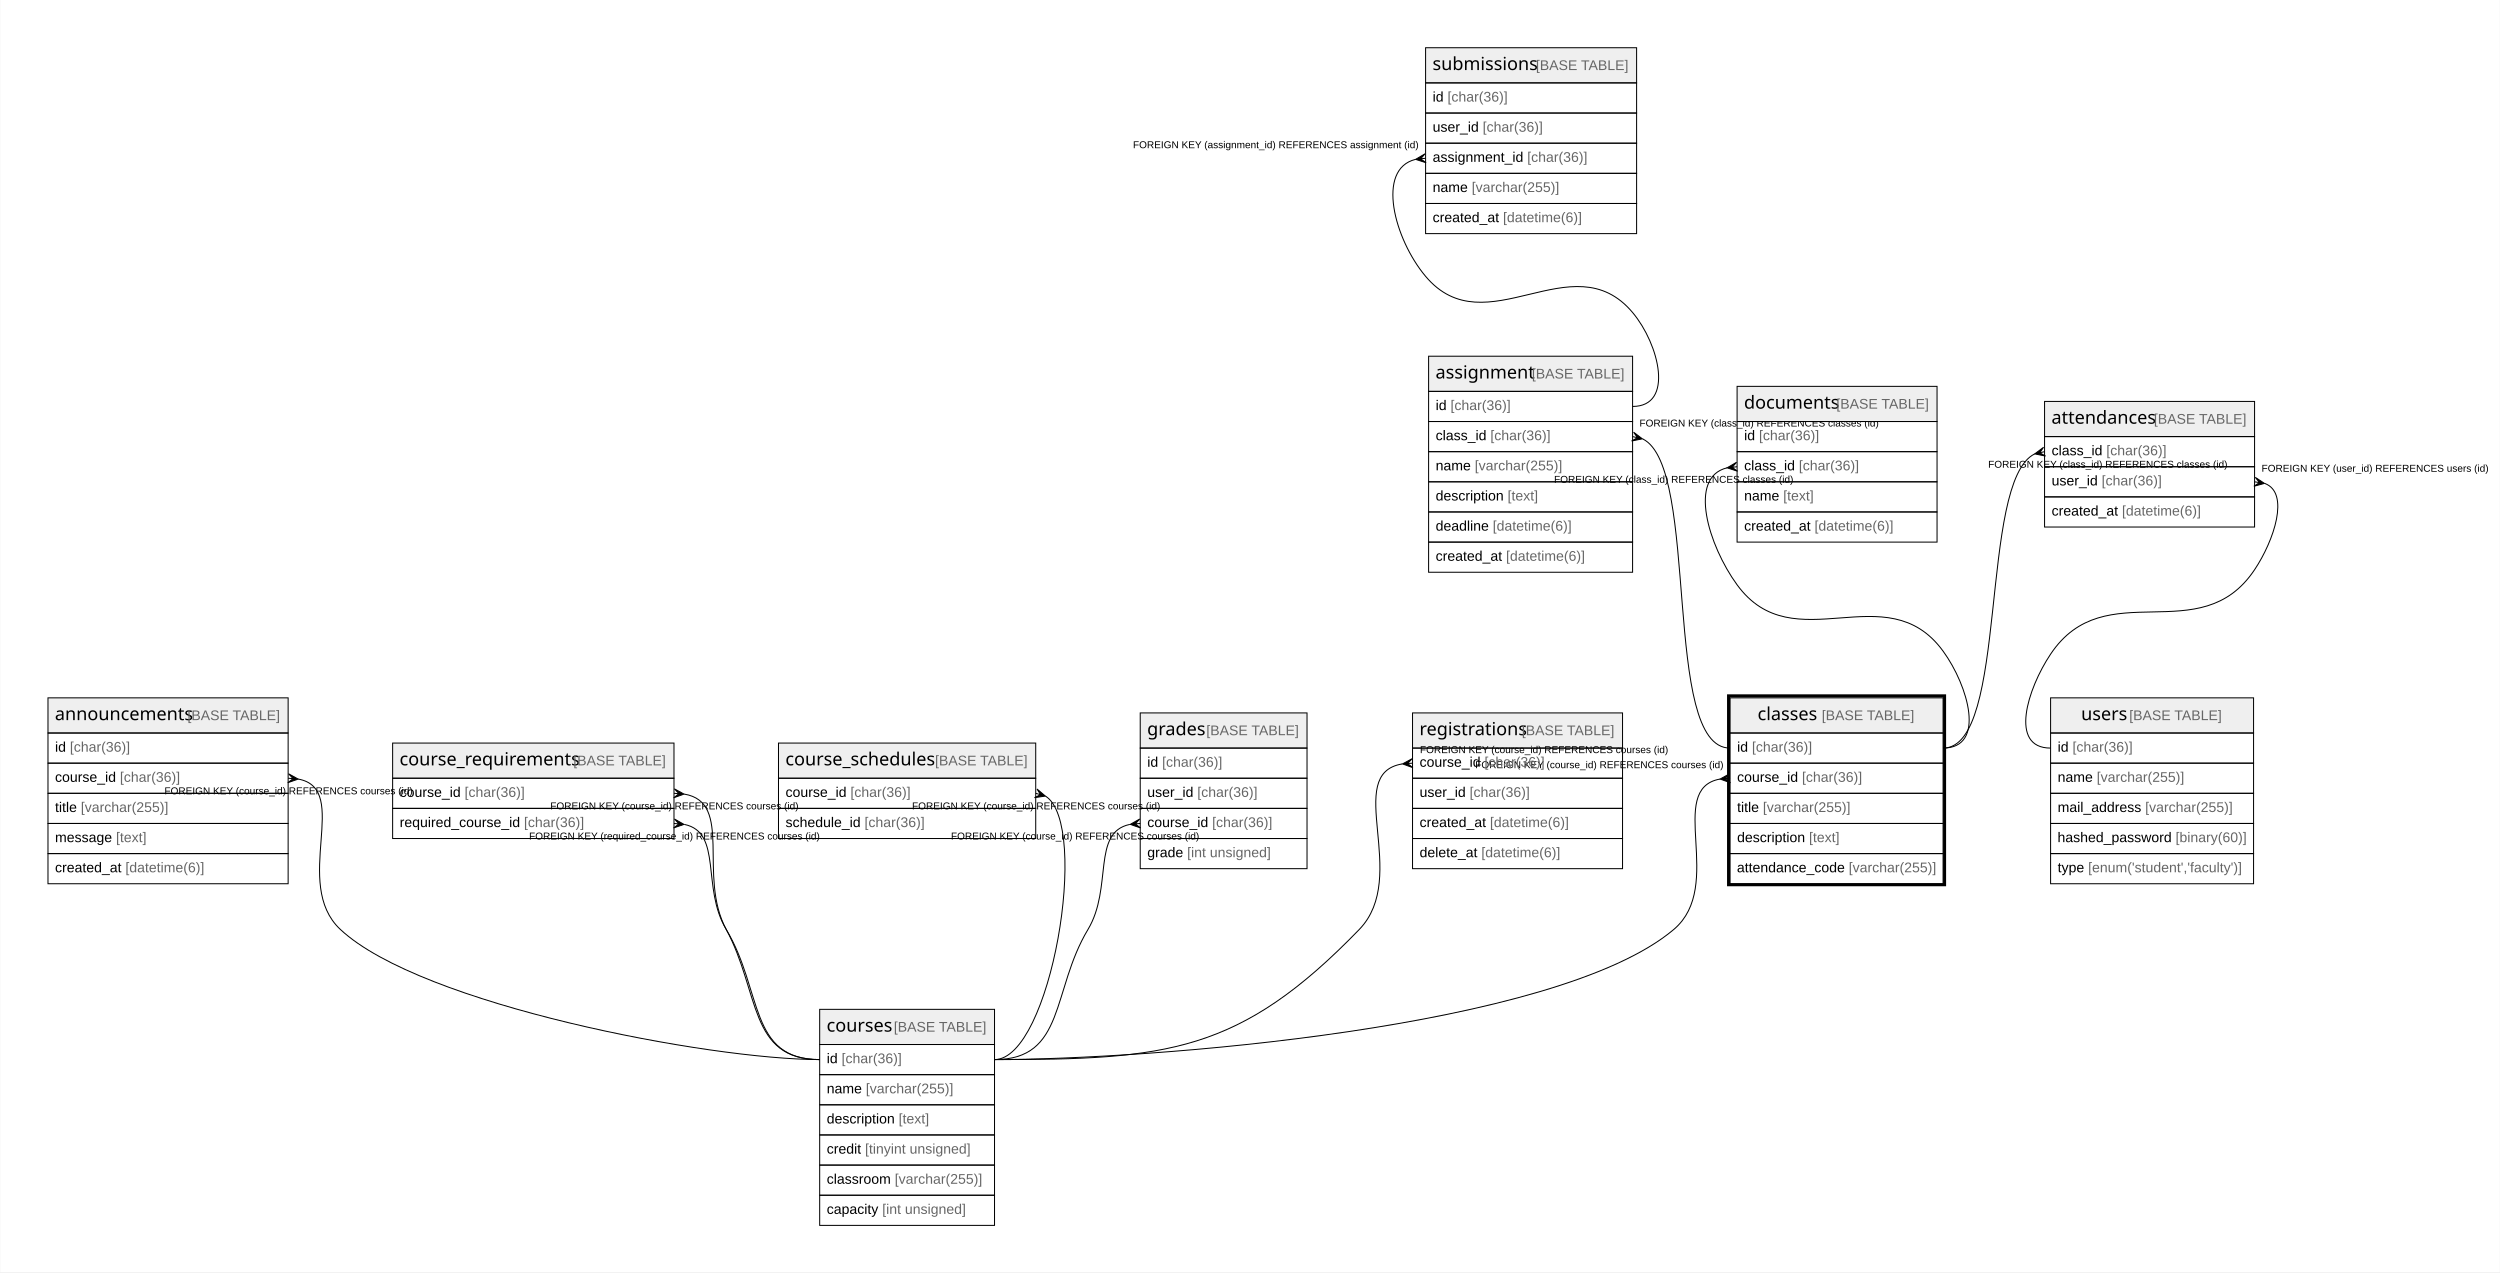
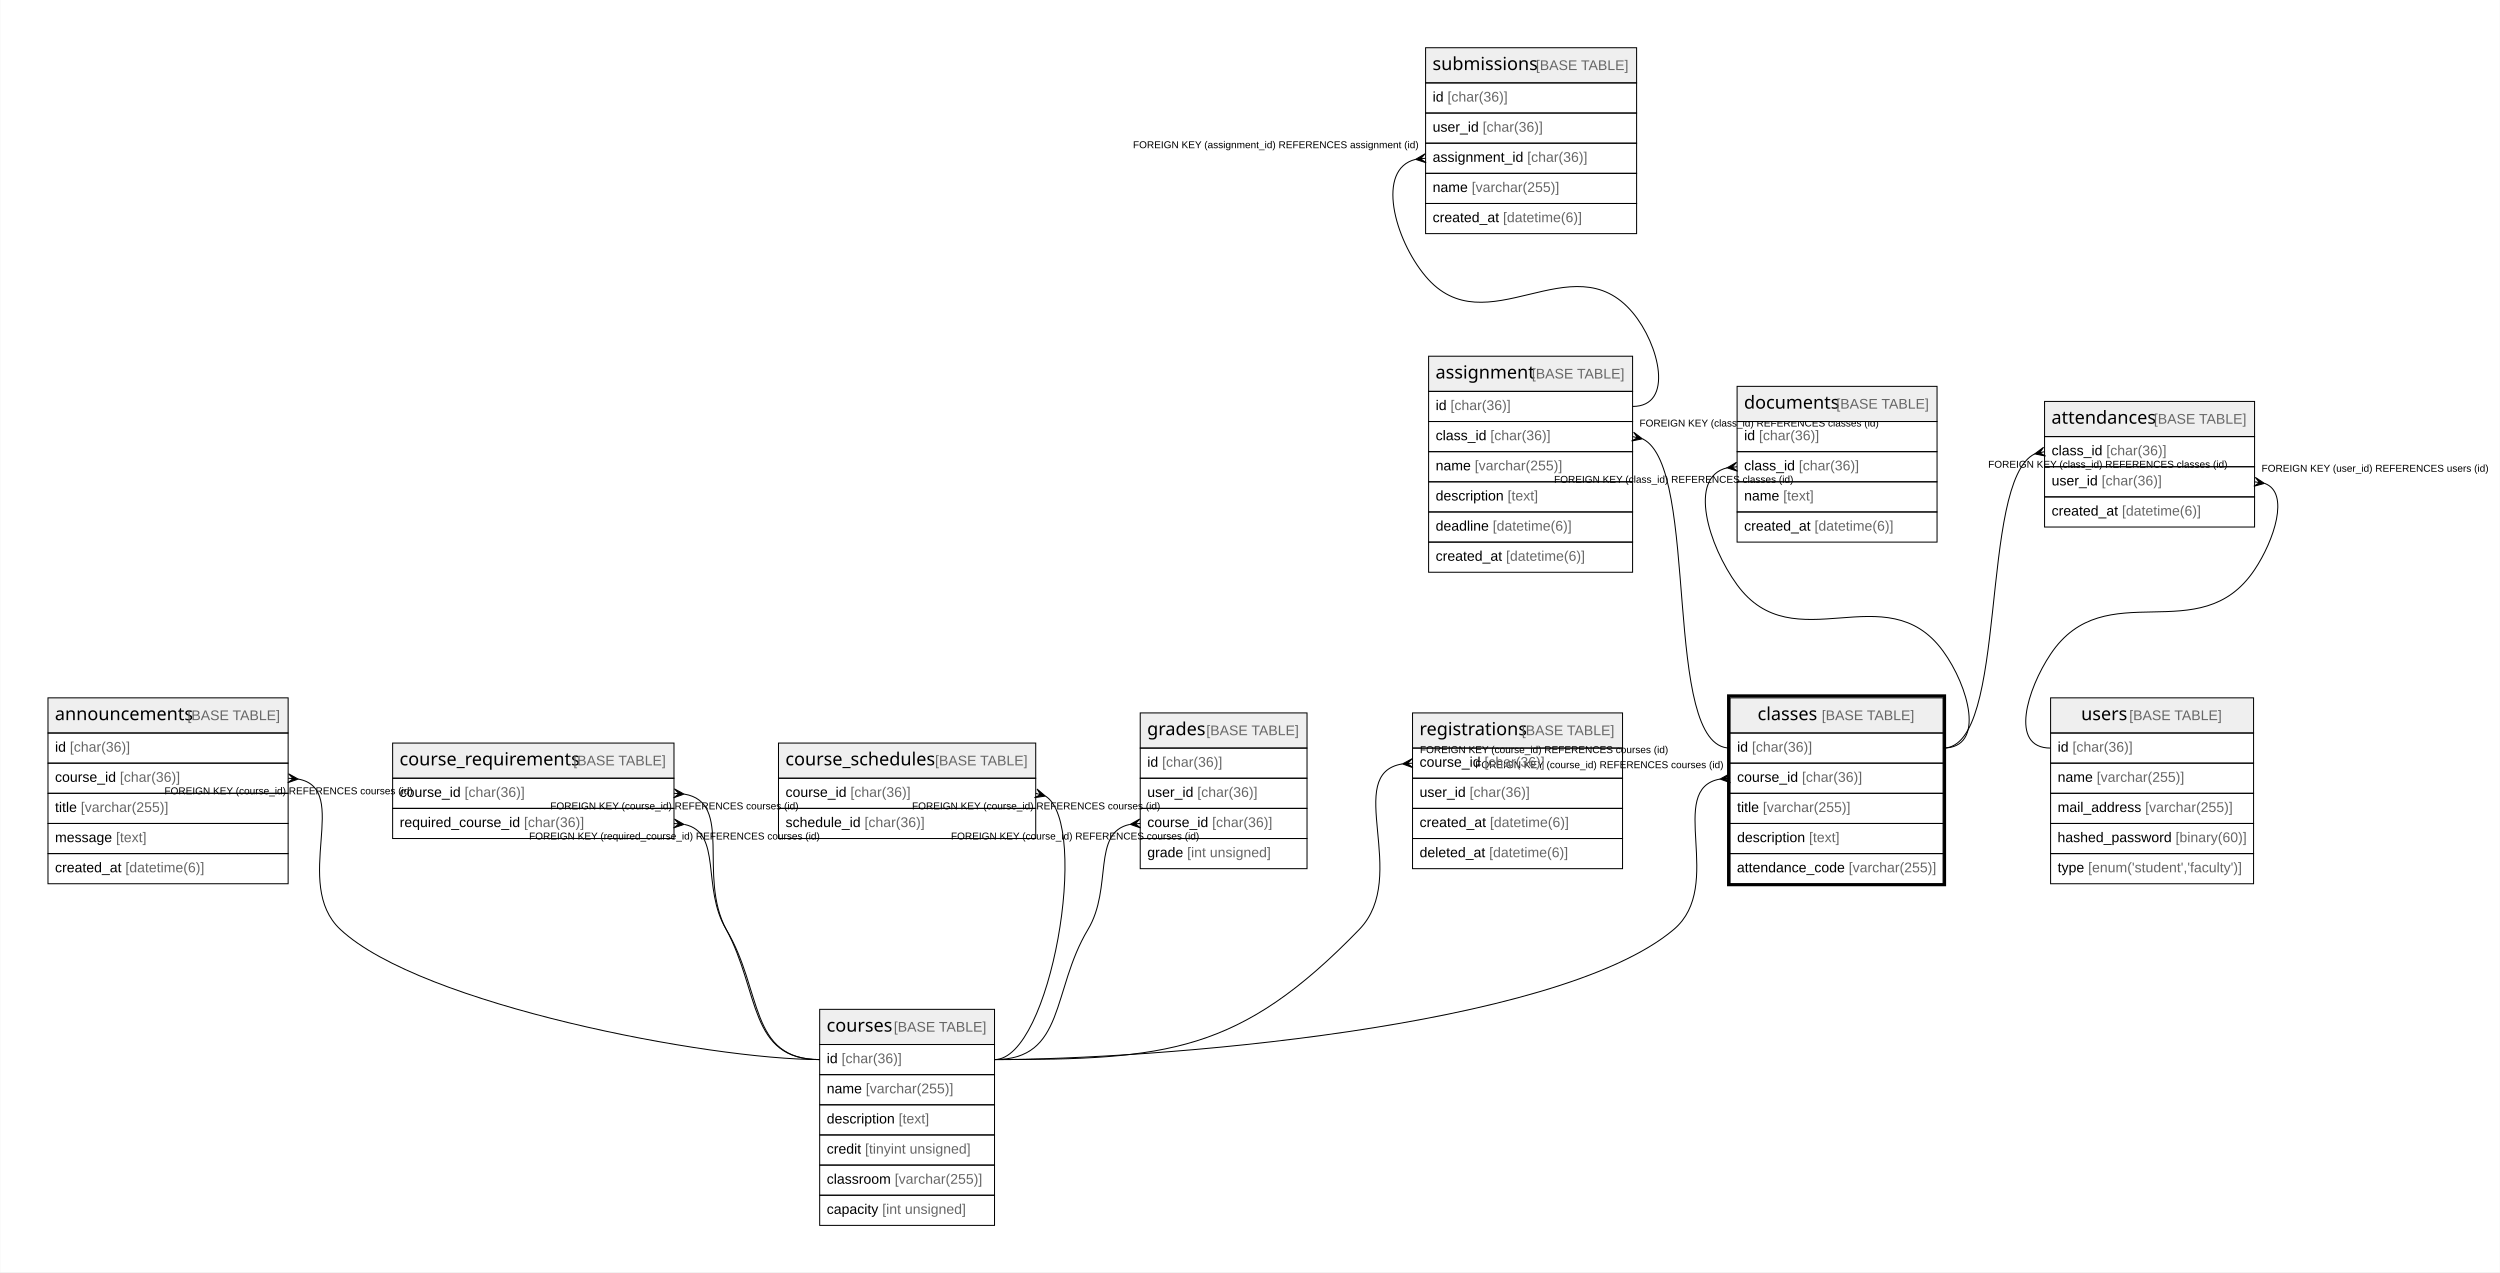
<svg xmlns="http://www.w3.org/2000/svg" width="2488pt" height="1266pt" viewBox="0.00 0.00 2487.50 1266.00">
  <g id="graph0" class="graph" transform="scale(1 1) rotate(0) translate(4 1262)">
    <polygon fill="#ffffff" stroke="transparent" points="-4,4 -4,-1262 2483.5,-1262 2483.5,4 -4,4" />
    <g id="node1" class="node">
      <polygon fill="#efefef" stroke="transparent" points="1717.5,-532.5 1717.5,-567.5 1929.5,-567.5 1929.5,-532.5 1717.5,-532.5" />
      <polygon fill="none" stroke="#000000" points="1717.5,-532.5 1717.5,-567.5 1929.5,-567.5 1929.5,-532.5 1717.5,-532.5" />
      <text text-anchor="start" x="1744.87" y="-545.3" font-family="Arial Bold" font-size="18.00" fill="#000000">classes</text>
      <text text-anchor="start" x="1804.876" y="-545.3" font-family="Arial" font-size="14.00" fill="#000000"> </text>
      <text text-anchor="start" x="1808.767" y="-545.3" font-family="Arial" font-size="14.00" fill="#666666">[BASE TABLE]</text>
      <polygon fill="none" stroke="#000000" points="1717.5,-502.5 1717.5,-532.5 1929.5,-532.5 1929.5,-502.5 1717.5,-502.5" />
      <text text-anchor="start" x="1724.5" y="-513.9" font-family="Arial" font-size="14.00" fill="#000000">id </text>
      <text text-anchor="start" x="1739.28" y="-513.9" font-family="Arial" font-size="14.00" fill="#666666">[char(36)]</text>
      <polygon fill="none" stroke="#000000" points="1717.5,-472.5 1717.5,-502.5 1929.5,-502.5 1929.5,-472.5 1717.5,-472.5" />
      <text text-anchor="start" x="1724.5" y="-483.9" font-family="Arial" font-size="14.00" fill="#000000">course_id </text>
      <text text-anchor="start" x="1789.071" y="-483.9" font-family="Arial" font-size="14.00" fill="#666666">[char(36)]</text>
      <polygon fill="none" stroke="#000000" points="1717.5,-442.5 1717.5,-472.5 1929.5,-472.5 1929.5,-442.5 1717.5,-442.5" />
      <text text-anchor="start" x="1724.5" y="-453.9" font-family="Arial" font-size="14.00" fill="#000000">title </text>
      <text text-anchor="start" x="1750.168" y="-453.9" font-family="Arial" font-size="14.00" fill="#666666">[varchar(255)]</text>
      <polygon fill="none" stroke="#000000" points="1717.5,-412.5 1717.5,-442.5 1929.5,-442.5 1929.5,-412.5 1717.5,-412.5" />
      <text text-anchor="start" x="1724.5" y="-423.9" font-family="Arial" font-size="14.00" fill="#000000">description </text>
      <text text-anchor="start" x="1796.068" y="-423.9" font-family="Arial" font-size="14.00" fill="#666666">[text]</text>
      <polygon fill="none" stroke="#000000" points="1717.5,-382.5 1717.5,-412.5 1929.5,-412.5 1929.5,-382.5 1717.5,-382.5" />
      <text text-anchor="start" x="1724.3" y="-393.9" font-family="Arial" font-size="14.00" fill="#000000">attendance_code </text>
      <text text-anchor="start" x="1835.581" y="-393.9" font-family="Arial" font-size="14.00" fill="#666666">[varchar(255)]</text>
      <polygon fill="none" stroke="#000000" stroke-width="3" points="1716,-381.5 1716,-569.5 1931,-569.5 1931,-381.5 1716,-381.5" />
    </g>
    <g id="node7" class="node">
      <polygon fill="#efefef" stroke="transparent" points="811.5,-222.5 811.5,-257.5 985.5,-257.5 985.5,-222.5 811.5,-222.5" />
      <polygon fill="none" stroke="#000000" points="811.5,-222.5 811.5,-257.5 985.5,-257.5 985.5,-222.5 811.5,-222.5" />
      <text text-anchor="start" x="818.368" y="-235.3" font-family="Arial Bold" font-size="18.00" fill="#000000">courses</text>
      <text text-anchor="start" x="881.379" y="-235.3" font-family="Arial" font-size="14.00" fill="#000000"> </text>
      <text text-anchor="start" x="885.269" y="-235.3" font-family="Arial" font-size="14.00" fill="#666666">[BASE TABLE]</text>
      <polygon fill="none" stroke="#000000" points="811.5,-192.5 811.5,-222.5 985.5,-222.5 985.5,-192.5 811.5,-192.5" />
      <text text-anchor="start" x="818.5" y="-203.9" font-family="Arial" font-size="14.00" fill="#000000">id </text>
      <text text-anchor="start" x="833.28" y="-203.9" font-family="Arial" font-size="14.00" fill="#666666">[char(36)]</text>
      <polygon fill="none" stroke="#000000" points="811.5,-162.5 811.5,-192.5 985.5,-192.5 985.5,-162.5 811.5,-162.5" />
      <text text-anchor="start" x="818.5" y="-173.9" font-family="Arial" font-size="14.00" fill="#000000">name </text>
      <text text-anchor="start" x="857.399" y="-173.9" font-family="Arial" font-size="14.00" fill="#666666">[varchar(255)]</text>
      <polygon fill="none" stroke="#000000" points="811.5,-132.5 811.5,-162.5 985.5,-162.5 985.5,-132.5 811.5,-132.5" />
      <text text-anchor="start" x="818.5" y="-143.9" font-family="Arial" font-size="14.00" fill="#000000">description </text>
      <text text-anchor="start" x="890.068" y="-143.9" font-family="Arial" font-size="14.00" fill="#666666">[text]</text>
      <polygon fill="none" stroke="#000000" points="811.5,-102.5 811.5,-132.5 985.5,-132.5 985.5,-102.5 811.5,-102.5" />
      <text text-anchor="start" x="818.5" y="-113.9" font-family="Arial" font-size="14.00" fill="#000000">credit </text>
      <text text-anchor="start" x="856.614" y="-113.9" font-family="Arial" font-size="14.00" fill="#666666">[tinyint unsigned]</text>
      <polygon fill="none" stroke="#000000" points="811.5,-72.5 811.5,-102.5 985.5,-102.5 985.5,-72.5 811.5,-72.5" />
      <text text-anchor="start" x="818.5" y="-83.9" font-family="Arial" font-size="14.00" fill="#000000">classroom </text>
      <text text-anchor="start" x="886.166" y="-83.9" font-family="Arial" font-size="14.00" fill="#666666">[varchar(255)]</text>
      <polygon fill="none" stroke="#000000" points="811.5,-42.5 811.5,-72.5 985.5,-72.5 985.5,-42.5 811.5,-42.5" />
      <text text-anchor="start" x="818.5" y="-53.9" font-family="Arial" font-size="14.00" fill="#000000">capacity </text>
      <text text-anchor="start" x="873.736" y="-53.9" font-family="Arial" font-size="14.00" fill="#666666">[int unsigned]</text>
    </g>
    <g id="edge6" class="edge">
      <path fill="none" stroke="#000000" d="M1707.349,-486.653C1653.154,-476.649 1713.124,-380.652 1661.5,-337 1544.704,-238.239 1138.454,-207.5 985.5,-207.5" />
      <polygon fill="#000000" stroke="#000000" points="1707.535,-486.668 1717.126,-491.984 1712.517,-487.084 1717.5,-487.5 1717.5,-487.5 1717.5,-487.5 1712.517,-487.084 1717.874,-483.016 1707.535,-486.668 1707.535,-486.668" />
      <text text-anchor="start" x="1463.886" y="-497.5" font-family="Arial" font-size="10.00" fill="#000000">FOREIGN KEY (course_id) REFERENCES courses (id)</text>
    </g>
    <g id="node2" class="node">
      <polygon fill="#efefef" stroke="transparent" points="1417.5,-872.5 1417.5,-907.5 1620.5,-907.5 1620.5,-872.5 1417.5,-872.5" />
      <polygon fill="none" stroke="#000000" points="1417.5,-872.5 1417.5,-907.5 1620.5,-907.5 1620.5,-872.5 1417.5,-872.5" />
      <text text-anchor="start" x="1424.363" y="-885.3" font-family="Arial Bold" font-size="18.00" fill="#000000">assignment</text>
      <text text-anchor="start" x="1516.383" y="-885.3" font-family="Arial" font-size="14.00" fill="#000000"> </text>
      <text text-anchor="start" x="1520.274" y="-885.3" font-family="Arial" font-size="14.00" fill="#666666">[BASE TABLE]</text>
      <polygon fill="none" stroke="#000000" points="1417.5,-842.5 1417.5,-872.5 1620.5,-872.5 1620.5,-842.5 1417.5,-842.5" />
      <text text-anchor="start" x="1424.5" y="-853.9" font-family="Arial" font-size="14.00" fill="#000000">id </text>
      <text text-anchor="start" x="1439.28" y="-853.9" font-family="Arial" font-size="14.00" fill="#666666">[char(36)]</text>
      <polygon fill="none" stroke="#000000" points="1417.5,-812.5 1417.5,-842.5 1620.5,-842.5 1620.5,-812.5 1417.5,-812.5" />
      <text text-anchor="start" x="1424.5" y="-823.9" font-family="Arial" font-size="14.00" fill="#000000">class_id </text>
      <text text-anchor="start" x="1478.952" y="-823.9" font-family="Arial" font-size="14.00" fill="#666666">[char(36)]</text>
      <polygon fill="none" stroke="#000000" points="1417.5,-782.5 1417.5,-812.5 1620.5,-812.5 1620.5,-782.5 1417.5,-782.5" />
      <text text-anchor="start" x="1424.5" y="-793.9" font-family="Arial" font-size="14.00" fill="#000000">name </text>
      <text text-anchor="start" x="1463.399" y="-793.9" font-family="Arial" font-size="14.00" fill="#666666">[varchar(255)]</text>
      <polygon fill="none" stroke="#000000" points="1417.5,-752.5 1417.5,-782.5 1620.5,-782.5 1620.5,-752.5 1417.5,-752.5" />
      <text text-anchor="start" x="1424.5" y="-763.9" font-family="Arial" font-size="14.00" fill="#000000">description </text>
      <text text-anchor="start" x="1496.068" y="-763.9" font-family="Arial" font-size="14.00" fill="#666666">[text]</text>
      <polygon fill="none" stroke="#000000" points="1417.5,-722.5 1417.5,-752.5 1620.5,-752.5 1620.5,-722.5 1417.5,-722.5" />
      <text text-anchor="start" x="1424.5" y="-733.9" font-family="Arial" font-size="14.00" fill="#000000">deadline </text>
      <text text-anchor="start" x="1481.299" y="-733.9" font-family="Arial" font-size="14.00" fill="#666666">[datetime(6)]</text>
      <polygon fill="none" stroke="#000000" points="1417.5,-692.5 1417.5,-722.5 1620.5,-722.5 1620.5,-692.5 1417.5,-692.5" />
      <text text-anchor="start" x="1424.5" y="-703.9" font-family="Arial" font-size="14.00" fill="#000000">created_at </text>
      <text text-anchor="start" x="1494.528" y="-703.9" font-family="Arial" font-size="14.00" fill="#666666">[datetime(6)]</text>
    </g>
    <g id="edge1" class="edge">
      <path fill="none" stroke="#000000" d="M1630.603,-825.183C1688.18,-796.815 1648.983,-517.5 1717.5,-517.5" />
      <polygon fill="#000000" stroke="#000000" points="1630.247,-825.265 1619.494,-823.114 1625.373,-826.382 1620.5,-827.5 1620.5,-827.5 1620.5,-827.5 1625.373,-826.382 1621.506,-831.886 1630.247,-825.265 1630.247,-825.265" />
      <text text-anchor="start" x="1627.334" y="-837.5" font-family="Arial" font-size="10.00" fill="#000000">FOREIGN KEY (class_id) REFERENCES classes (id)</text>
    </g>
    <g id="node3" class="node">
      <polygon fill="#efefef" stroke="transparent" points="1414.5,-1179.5 1414.5,-1214.5 1624.5,-1214.5 1624.5,-1179.5 1414.5,-1179.5" />
      <polygon fill="none" stroke="#000000" points="1414.5,-1179.5 1414.5,-1214.5 1624.5,-1214.5 1624.5,-1179.5 1414.5,-1179.5" />
      <text text-anchor="start" x="1421.37" y="-1192.3" font-family="Arial Bold" font-size="18.00" fill="#000000">submissions</text>
      <text text-anchor="start" x="1520.376" y="-1192.3" font-family="Arial" font-size="14.00" fill="#000000"> </text>
      <text text-anchor="start" x="1524.266" y="-1192.3" font-family="Arial" font-size="14.00" fill="#666666">[BASE TABLE]</text>
      <polygon fill="none" stroke="#000000" points="1414.5,-1149.5 1414.5,-1179.5 1624.5,-1179.5 1624.5,-1149.5 1414.5,-1149.5" />
      <text text-anchor="start" x="1421.5" y="-1160.9" font-family="Arial" font-size="14.00" fill="#000000">id </text>
      <text text-anchor="start" x="1436.28" y="-1160.9" font-family="Arial" font-size="14.00" fill="#666666">[char(36)]</text>
      <polygon fill="none" stroke="#000000" points="1414.5,-1119.5 1414.5,-1149.5 1624.5,-1149.5 1624.5,-1119.5 1414.5,-1119.5" />
      <text text-anchor="start" x="1421.5" y="-1130.9" font-family="Arial" font-size="14.00" fill="#000000">user_id </text>
      <text text-anchor="start" x="1471.288" y="-1130.9" font-family="Arial" font-size="14.00" fill="#666666">[char(36)]</text>
      <polygon fill="none" stroke="#000000" points="1414.5,-1089.5 1414.5,-1119.5 1624.5,-1119.5 1624.5,-1089.5 1414.5,-1089.5" />
      <text text-anchor="start" x="1421.5" y="-1100.9" font-family="Arial" font-size="14.00" fill="#000000">assignment_id </text>
      <text text-anchor="start" x="1515.633" y="-1100.9" font-family="Arial" font-size="14.00" fill="#666666">[char(36)]</text>
      <polygon fill="none" stroke="#000000" points="1414.5,-1059.5 1414.5,-1089.5 1624.5,-1089.5 1624.5,-1059.5 1414.5,-1059.5" />
      <text text-anchor="start" x="1421.5" y="-1070.9" font-family="Arial" font-size="14.00" fill="#000000">name </text>
      <text text-anchor="start" x="1460.399" y="-1070.9" font-family="Arial" font-size="14.00" fill="#666666">[varchar(255)]</text>
      <polygon fill="none" stroke="#000000" points="1414.5,-1029.5 1414.5,-1059.5 1624.5,-1059.5 1624.5,-1029.5 1414.5,-1029.5" />
      <text text-anchor="start" x="1421.5" y="-1040.9" font-family="Arial" font-size="14.00" fill="#000000">created_at </text>
      <text text-anchor="start" x="1491.528" y="-1040.9" font-family="Arial" font-size="14.00" fill="#666666">[datetime(6)]</text>
    </g>
    <g id="edge2" class="edge">
      <path fill="none" stroke="#000000" d="M1404.516,-1103.39C1364.971,-1093.784 1383.264,-1024.168 1414.5,-987 1474.297,-915.847 1560.703,-1022.153 1620.5,-951 1647.236,-919.187 1662.056,-857.5 1620.5,-857.5" />
      <polygon fill="#000000" stroke="#000000" points="1404.561,-1103.395 1414.003,-1108.973 1409.531,-1103.948 1414.5,-1104.5 1414.5,-1104.5 1414.5,-1104.5 1409.531,-1103.948 1414.997,-1100.027 1404.561,-1103.395 1404.561,-1103.395" />
      <text text-anchor="start" x="1123.27" y="-1114.5" font-family="Arial" font-size="10.00" fill="#000000">FOREIGN KEY (assignment_id) REFERENCES assignment (id)</text>
    </g>
    <g id="node4" class="node">
      <polygon fill="#efefef" stroke="transparent" points="2030.5,-827.5 2030.5,-862.5 2239.5,-862.5 2239.5,-827.5 2030.5,-827.5" />
      <polygon fill="none" stroke="#000000" points="2030.5,-827.5 2030.5,-862.5 2239.5,-862.5 2239.5,-827.5 2030.5,-827.5" />
      <text text-anchor="start" x="2037.349" y="-840.3" font-family="Arial Bold" font-size="18.00" fill="#000000">attendances</text>
      <text text-anchor="start" x="2135.397" y="-840.3" font-family="Arial" font-size="14.00" fill="#000000"> </text>
      <text text-anchor="start" x="2139.288" y="-840.3" font-family="Arial" font-size="14.00" fill="#666666">[BASE TABLE]</text>
      <polygon fill="none" stroke="#000000" points="2030.5,-797.5 2030.5,-827.5 2239.5,-827.5 2239.5,-797.5 2030.5,-797.5" />
      <text text-anchor="start" x="2037.5" y="-808.9" font-family="Arial" font-size="14.00" fill="#000000">class_id </text>
      <text text-anchor="start" x="2091.952" y="-808.9" font-family="Arial" font-size="14.00" fill="#666666">[char(36)]</text>
      <polygon fill="none" stroke="#000000" points="2030.5,-767.5 2030.5,-797.5 2239.5,-797.5 2239.5,-767.5 2030.5,-767.5" />
      <text text-anchor="start" x="2037.5" y="-778.9" font-family="Arial" font-size="14.00" fill="#000000">user_id </text>
      <text text-anchor="start" x="2087.288" y="-778.9" font-family="Arial" font-size="14.00" fill="#666666">[char(36)]</text>
      <polygon fill="none" stroke="#000000" points="2030.5,-737.5 2030.5,-767.5 2239.5,-767.5 2239.5,-737.5 2030.5,-737.5" />
      <text text-anchor="start" x="2037.5" y="-748.9" font-family="Arial" font-size="14.00" fill="#000000">created_at </text>
      <text text-anchor="start" x="2107.528" y="-748.9" font-family="Arial" font-size="14.00" fill="#666666">[datetime(6)]</text>
    </g>
    <g id="edge3" class="edge">
      <path fill="none" stroke="#000000" d="M2020.743,-810.295C1964.75,-783.3 1995.273,-517.5 1929.5,-517.5" />
      <polygon fill="#000000" stroke="#000000" points="2020.746,-810.296 2029.508,-816.889 2025.623,-811.398 2030.5,-812.5 2030.5,-812.5 2030.5,-812.5 2025.623,-811.398 2031.492,-808.111 2020.746,-810.296 2020.746,-810.296" />
      <text text-anchor="start" x="1974.334" y="-796.5" font-family="Arial" font-size="10.00" fill="#000000">FOREIGN KEY (class_id) REFERENCES classes (id)</text>
    </g>
    <g id="node5" class="node">
      <polygon fill="#efefef" stroke="transparent" points="2036.5,-532.5 2036.5,-567.5 2238.5,-567.5 2238.5,-532.5 2036.5,-532.5" />
      <polygon fill="none" stroke="#000000" points="2036.5,-532.5 2036.5,-567.5 2238.5,-567.5 2238.5,-532.5 2036.5,-532.5" />
      <text text-anchor="start" x="2066.871" y="-545.3" font-family="Arial Bold" font-size="18.00" fill="#000000">users</text>
      <text text-anchor="start" x="2110.875" y="-545.3" font-family="Arial" font-size="14.00" fill="#000000"> </text>
      <text text-anchor="start" x="2114.766" y="-545.3" font-family="Arial" font-size="14.00" fill="#666666">[BASE TABLE]</text>
      <polygon fill="none" stroke="#000000" points="2036.5,-502.5 2036.5,-532.5 2238.5,-532.5 2238.5,-502.5 2036.5,-502.5" />
      <text text-anchor="start" x="2043.5" y="-513.9" font-family="Arial" font-size="14.00" fill="#000000">id </text>
      <text text-anchor="start" x="2058.28" y="-513.9" font-family="Arial" font-size="14.00" fill="#666666">[char(36)]</text>
      <polygon fill="none" stroke="#000000" points="2036.5,-472.5 2036.5,-502.5 2238.5,-502.5 2238.5,-472.5 2036.5,-472.5" />
      <text text-anchor="start" x="2043.5" y="-483.9" font-family="Arial" font-size="14.00" fill="#000000">name </text>
      <text text-anchor="start" x="2082.399" y="-483.9" font-family="Arial" font-size="14.00" fill="#666666">[varchar(255)]</text>
      <polygon fill="none" stroke="#000000" points="2036.5,-442.5 2036.5,-472.5 2238.5,-472.5 2238.5,-442.5 2036.5,-442.5" />
      <text text-anchor="start" x="2043.5" y="-453.9" font-family="Arial" font-size="14.00" fill="#000000">mail_address </text>
      <text text-anchor="start" x="2130.621" y="-453.9" font-family="Arial" font-size="14.00" fill="#666666">[varchar(255)]</text>
      <polygon fill="none" stroke="#000000" points="2036.5,-412.5 2036.5,-442.5 2238.5,-442.5 2238.5,-412.5 2036.5,-412.5" />
      <text text-anchor="start" x="2043.367" y="-423.9" font-family="Arial" font-size="14.00" fill="#000000">hashed_password </text>
      <text text-anchor="start" x="2160.851" y="-423.9" font-family="Arial" font-size="14.00" fill="#666666">[binary(60)]</text>
      <polygon fill="none" stroke="#000000" points="2036.5,-382.5 2036.5,-412.5 2238.5,-412.5 2238.5,-382.5 2036.5,-382.5" />
      <text text-anchor="start" x="2043.5" y="-393.9" font-family="Arial" font-size="14.00" fill="#000000">type </text>
      <text text-anchor="start" x="2073.846" y="-393.9" font-family="Arial" font-size="14.00" fill="#666666">[enum('student','faculty')]</text>
    </g>
    <g id="edge4" class="edge">
      <path fill="none" stroke="#000000" d="M2249.665,-780.875C2274.835,-771.529 2258.916,-724.047 2239.5,-695 2185.239,-613.824 2090.761,-692.176 2036.5,-611 2013.407,-576.452 1994.944,-517.5 2036.5,-517.5" />
      <polygon fill="#000000" stroke="#000000" points="2249.375,-780.921 2238.789,-778.057 2244.437,-781.711 2239.5,-782.5 2239.5,-782.5 2239.5,-782.5 2244.437,-781.711 2240.211,-786.943 2249.375,-780.921 2249.375,-780.921" />
      <text text-anchor="start" x="2246.445" y="-792.5" font-family="Arial" font-size="10.00" fill="#000000">FOREIGN KEY (user_id) REFERENCES users (id)</text>
    </g>
    <g id="node6" class="node">
      <polygon fill="#efefef" stroke="transparent" points="1724.5,-842.5 1724.5,-877.5 1923.5,-877.5 1923.5,-842.5 1724.5,-842.5" />
      <polygon fill="none" stroke="#000000" points="1724.5,-842.5 1724.5,-877.5 1923.5,-877.5 1923.5,-842.5 1724.5,-842.5" />
      <text text-anchor="start" x="1731.36" y="-855.3" font-family="Arial Bold" font-size="18.00" fill="#000000">documents</text>
      <text text-anchor="start" x="1819.386" y="-855.3" font-family="Arial" font-size="14.00" fill="#000000"> </text>
      <text text-anchor="start" x="1823.276" y="-855.3" font-family="Arial" font-size="14.00" fill="#666666">[BASE TABLE]</text>
      <polygon fill="none" stroke="#000000" points="1724.5,-812.5 1724.5,-842.5 1923.5,-842.5 1923.5,-812.5 1724.5,-812.5" />
      <text text-anchor="start" x="1731.5" y="-823.9" font-family="Arial" font-size="14.00" fill="#000000">id </text>
      <text text-anchor="start" x="1746.28" y="-823.9" font-family="Arial" font-size="14.00" fill="#666666">[char(36)]</text>
      <polygon fill="none" stroke="#000000" points="1724.5,-782.5 1724.5,-812.5 1923.5,-812.5 1923.5,-782.5 1724.5,-782.5" />
      <text text-anchor="start" x="1731.5" y="-793.9" font-family="Arial" font-size="14.00" fill="#000000">class_id </text>
      <text text-anchor="start" x="1785.952" y="-793.9" font-family="Arial" font-size="14.00" fill="#666666">[char(36)]</text>
      <polygon fill="none" stroke="#000000" points="1724.5,-752.5 1724.5,-782.5 1923.5,-782.5 1923.5,-752.5 1724.5,-752.5" />
      <text text-anchor="start" x="1731.5" y="-763.9" font-family="Arial" font-size="14.00" fill="#000000">name </text>
      <text text-anchor="start" x="1770.399" y="-763.9" font-family="Arial" font-size="14.00" fill="#666666">[text]</text>
      <polygon fill="none" stroke="#000000" points="1724.5,-722.5 1724.5,-752.5 1923.5,-752.5 1923.5,-722.5 1724.5,-722.5" />
      <text text-anchor="start" x="1731.5" y="-733.9" font-family="Arial" font-size="14.00" fill="#000000">created_at </text>
      <text text-anchor="start" x="1801.528" y="-733.9" font-family="Arial" font-size="14.00" fill="#666666">[datetime(6)]</text>
    </g>
    <g id="edge5" class="edge">
      <path fill="none" stroke="#000000" d="M1714.555,-796.421C1675.343,-787.076 1695.91,-719.24 1724.5,-680 1780.865,-602.639 1873.135,-691.361 1929.5,-614 1954.756,-579.336 1972.389,-517.5 1929.5,-517.5" />
      <polygon fill="#000000" stroke="#000000" points="1714.558,-796.421 1724.015,-801.974 1719.529,-796.961 1724.5,-797.5 1724.5,-797.5 1724.5,-797.5 1719.529,-796.961 1724.985,-793.026 1714.558,-796.421 1714.558,-796.421" />
      <text text-anchor="start" x="1542.334" y="-781.5" font-family="Arial" font-size="10.00" fill="#000000">FOREIGN KEY (class_id) REFERENCES classes (id)</text>
    </g>
    <g id="node8" class="node">
      <polygon fill="#efefef" stroke="transparent" points="43.5,-532.5 43.5,-567.5 282.5,-567.5 282.5,-532.5 43.5,-532.5" />
      <polygon fill="none" stroke="#000000" points="43.5,-532.5 43.5,-567.5 282.5,-567.5 282.5,-532.5 43.5,-532.5" />
      <text text-anchor="start" x="50.348" y="-545.3" font-family="Arial Bold" font-size="18.00" fill="#000000">announcements</text>
      <text text-anchor="start" x="178.398" y="-545.3" font-family="Arial" font-size="14.00" fill="#000000"> </text>
      <text text-anchor="start" x="182.289" y="-545.3" font-family="Arial" font-size="14.00" fill="#666666">[BASE TABLE]</text>
      <polygon fill="none" stroke="#000000" points="43.5,-502.5 43.5,-532.5 282.5,-532.5 282.5,-502.5 43.5,-502.5" />
      <text text-anchor="start" x="50.5" y="-513.9" font-family="Arial" font-size="14.00" fill="#000000">id </text>
      <text text-anchor="start" x="65.28" y="-513.9" font-family="Arial" font-size="14.00" fill="#666666">[char(36)]</text>
      <polygon fill="none" stroke="#000000" points="43.5,-472.5 43.5,-502.5 282.5,-502.5 282.5,-472.5 43.5,-472.5" />
      <text text-anchor="start" x="50.5" y="-483.9" font-family="Arial" font-size="14.00" fill="#000000">course_id </text>
      <text text-anchor="start" x="115.071" y="-483.9" font-family="Arial" font-size="14.00" fill="#666666">[char(36)]</text>
      <polygon fill="none" stroke="#000000" points="43.5,-442.5 43.5,-472.5 282.5,-472.5 282.5,-442.5 43.5,-442.5" />
      <text text-anchor="start" x="50.5" y="-453.9" font-family="Arial" font-size="14.00" fill="#000000">title </text>
      <text text-anchor="start" x="76.168" y="-453.9" font-family="Arial" font-size="14.00" fill="#666666">[varchar(255)]</text>
      <polygon fill="none" stroke="#000000" points="43.5,-412.5 43.5,-442.5 282.5,-442.5 282.5,-412.5 43.5,-412.5" />
      <text text-anchor="start" x="50.5" y="-423.9" font-family="Arial" font-size="14.00" fill="#000000">message </text>
      <text text-anchor="start" x="111.182" y="-423.9" font-family="Arial" font-size="14.00" fill="#666666">[text]</text>
      <polygon fill="none" stroke="#000000" points="43.5,-382.5 43.5,-412.5 282.5,-412.5 282.5,-382.5 43.5,-382.5" />
      <text text-anchor="start" x="50.5" y="-393.9" font-family="Arial" font-size="14.00" fill="#000000">created_at </text>
      <text text-anchor="start" x="120.528" y="-393.9" font-family="Arial" font-size="14.00" fill="#666666">[datetime(6)]</text>
    </g>
    <g id="edge7" class="edge">
      <path fill="none" stroke="#000000" d="M292.556,-486.67C346.176,-476.873 285.523,-382.774 334.5,-337 414.746,-262.002 701.663,-207.5 811.5,-207.5" />
      <polygon fill="#000000" stroke="#000000" points="292.466,-486.678 282.13,-483.015 287.483,-487.089 282.5,-487.5 282.5,-487.5 282.5,-487.5 287.483,-487.089 282.87,-491.985 292.466,-486.678 292.466,-486.678" />
      <text text-anchor="start" x="159.386" y="-471.5" font-family="Arial" font-size="10.00" fill="#000000">FOREIGN KEY (course_id) REFERENCES courses (id)</text>
    </g>
    <g id="node9" class="node">
      <polygon fill="#efefef" stroke="transparent" points="386.5,-487.5 386.5,-522.5 666.5,-522.5 666.5,-487.5 386.5,-487.5" />
      <polygon fill="none" stroke="#000000" points="386.5,-487.5 386.5,-522.5 666.5,-522.5 666.5,-487.5 386.5,-487.5" />
      <text text-anchor="start" x="393.36" y="-500.3" font-family="Arial Bold" font-size="18.00" fill="#000000">course_requirements</text>
      <text text-anchor="start" x="562.387" y="-500.3" font-family="Arial" font-size="14.00" fill="#000000"> </text>
      <text text-anchor="start" x="566.277" y="-500.3" font-family="Arial" font-size="14.00" fill="#666666">[BASE TABLE]</text>
      <polygon fill="none" stroke="#000000" points="386.5,-457.5 386.5,-487.5 666.5,-487.5 666.5,-457.5 386.5,-457.5" />
      <text text-anchor="start" x="393.5" y="-468.9" font-family="Arial" font-size="14.00" fill="#000000">course_id </text>
      <text text-anchor="start" x="458.071" y="-468.9" font-family="Arial" font-size="14.00" fill="#666666">[char(36)]</text>
      <polygon fill="none" stroke="#000000" points="386.5,-427.5 386.5,-457.5 666.5,-457.5 666.5,-427.5 386.5,-427.5" />
      <text text-anchor="start" x="393.5" y="-438.9" font-family="Arial" font-size="14.00" fill="#000000">required_course_id </text>
      <text text-anchor="start" x="517.194" y="-438.9" font-family="Arial" font-size="14.00" fill="#666666">[char(36)]</text>
    </g>
    <g id="edge8" class="edge">
      <path fill="none" stroke="#000000" d="M676.767,-471.709C726.204,-463.35 689.674,-390.447 718.5,-337 752.137,-274.633 740.64,-207.5 811.5,-207.5" />
      <polygon fill="#000000" stroke="#000000" points="676.471,-471.732 666.154,-468.013 671.485,-472.116 666.5,-472.5 666.5,-472.5 666.5,-472.5 671.485,-472.116 666.846,-476.987 676.471,-471.732 676.471,-471.732" />
      <text text-anchor="start" x="543.386" y="-456.5" font-family="Arial" font-size="10.00" fill="#000000">FOREIGN KEY (course_id) REFERENCES courses (id)</text>
    </g>
    <g id="edge9" class="edge">
      <path fill="none" stroke="#000000" d="M676.881,-441.529C715.04,-433.581 693.603,-378.5 718.5,-337 754.954,-276.237 740.64,-207.5 811.5,-207.5" />
      <polygon fill="#000000" stroke="#000000" points="676.457,-441.568 666.081,-438.02 671.478,-442.034 666.5,-442.5 666.5,-442.5 666.5,-442.5 671.478,-442.034 666.919,-446.98 676.457,-441.568 676.457,-441.568" />
      <text text-anchor="start" x="522.27" y="-426.5" font-family="Arial" font-size="10.00" fill="#000000">FOREIGN KEY (required_course_id) REFERENCES courses (id)</text>
    </g>
    <g id="node10" class="node">
      <polygon fill="#efefef" stroke="transparent" points="770.5,-487.5 770.5,-522.5 1026.5,-522.5 1026.5,-487.5 770.5,-487.5" />
      <polygon fill="none" stroke="#000000" points="770.5,-487.5 770.5,-522.5 1026.5,-522.5 1026.5,-487.5 770.5,-487.5" />
      <text text-anchor="start" x="777.352" y="-500.3" font-family="Arial Bold" font-size="18.00" fill="#000000">course_schedules</text>
      <text text-anchor="start" x="922.394" y="-500.3" font-family="Arial" font-size="14.00" fill="#000000"> </text>
      <text text-anchor="start" x="926.285" y="-500.3" font-family="Arial" font-size="14.00" fill="#666666">[BASE TABLE]</text>
      <polygon fill="none" stroke="#000000" points="770.5,-457.5 770.5,-487.5 1026.5,-487.5 1026.5,-457.5 770.5,-457.5" />
      <text text-anchor="start" x="777.5" y="-468.9" font-family="Arial" font-size="14.00" fill="#000000">course_id </text>
      <text text-anchor="start" x="842.071" y="-468.9" font-family="Arial" font-size="14.00" fill="#666666">[char(36)]</text>
      <polygon fill="none" stroke="#000000" points="770.5,-427.5 770.5,-457.5 1026.5,-457.5 1026.5,-427.5 770.5,-427.5" />
      <text text-anchor="start" x="777.5" y="-438.9" font-family="Arial" font-size="14.00" fill="#000000">schedule_id </text>
      <text text-anchor="start" x="856.082" y="-438.9" font-family="Arial" font-size="14.00" fill="#666666">[char(36)]</text>
    </g>
    <g id="edge10" class="edge">
      <path fill="none" stroke="#000000" d="M1036.236,-469.703C1081.057,-441.382 1041.482,-207.5 985.5,-207.5" />
      <polygon fill="#000000" stroke="#000000" points="1036.111,-469.739 1025.257,-468.175 1031.306,-471.12 1026.5,-472.5 1026.5,-472.5 1026.5,-472.5 1031.306,-471.12 1027.743,-476.825 1036.111,-469.739 1036.111,-469.739" />
      <text text-anchor="start" x="903.386" y="-456.5" font-family="Arial" font-size="10.00" fill="#000000">FOREIGN KEY (course_id) REFERENCES courses (id)</text>
    </g>
    <g id="node11" class="node">
      <polygon fill="#efefef" stroke="transparent" points="1130.5,-517.5 1130.5,-552.5 1296.5,-552.5 1296.5,-517.5 1130.5,-517.5" />
      <polygon fill="none" stroke="#000000" points="1130.5,-517.5 1130.5,-552.5 1296.5,-552.5 1296.5,-517.5 1130.5,-517.5" />
      <text text-anchor="start" x="1137.365" y="-530.3" font-family="Arial Bold" font-size="18.00" fill="#000000">grades</text>
      <text text-anchor="start" x="1192.382" y="-530.3" font-family="Arial" font-size="14.00" fill="#000000"> </text>
      <text text-anchor="start" x="1196.272" y="-530.3" font-family="Arial" font-size="14.00" fill="#666666">[BASE TABLE]</text>
      <polygon fill="none" stroke="#000000" points="1130.5,-487.5 1130.5,-517.5 1296.5,-517.5 1296.5,-487.5 1130.5,-487.5" />
      <text text-anchor="start" x="1137.5" y="-498.9" font-family="Arial" font-size="14.00" fill="#000000">id </text>
      <text text-anchor="start" x="1152.28" y="-498.9" font-family="Arial" font-size="14.00" fill="#666666">[char(36)]</text>
      <polygon fill="none" stroke="#000000" points="1130.5,-457.5 1130.5,-487.5 1296.5,-487.5 1296.5,-457.5 1130.5,-457.5" />
      <text text-anchor="start" x="1137.5" y="-468.9" font-family="Arial" font-size="14.00" fill="#000000">user_id </text>
      <text text-anchor="start" x="1187.288" y="-468.9" font-family="Arial" font-size="14.00" fill="#666666">[char(36)]</text>
      <polygon fill="none" stroke="#000000" points="1130.5,-427.5 1130.5,-457.5 1296.5,-457.5 1296.5,-427.5 1130.5,-427.5" />
      <text text-anchor="start" x="1137.5" y="-438.9" font-family="Arial" font-size="14.00" fill="#000000">course_id </text>
      <text text-anchor="start" x="1202.071" y="-438.9" font-family="Arial" font-size="14.00" fill="#666666">[char(36)]</text>
      <polygon fill="none" stroke="#000000" points="1130.5,-397.5 1130.5,-427.5 1296.5,-427.5 1296.5,-397.5 1130.5,-397.5" />
      <text text-anchor="start" x="1137.5" y="-408.9" font-family="Arial" font-size="14.00" fill="#000000">grade </text>
      <text text-anchor="start" x="1177.182" y="-408.9" font-family="Arial" font-size="14.00" fill="#666666">[int unsigned]</text>
    </g>
    <g id="edge11" class="edge">
      <path fill="none" stroke="#000000" d="M1120.119,-441.529C1081.96,-433.581 1103.397,-378.5 1078.5,-337 1042.046,-276.237 1056.36,-207.5 985.5,-207.5" />
      <polygon fill="#000000" stroke="#000000" points="1120.543,-441.568 1130.081,-446.98 1125.522,-442.034 1130.5,-442.5 1130.5,-442.5 1130.5,-442.5 1125.522,-442.034 1130.919,-438.02 1120.543,-441.568 1120.543,-441.568" />
      <text text-anchor="start" x="942.136" y="-426.5" font-family="Arial" font-size="10.00" fill="#000000">FOREIGN KEY (course_id) REFERENCES courses (id)</text>
    </g>
    <g id="node12" class="node">
      <polygon fill="#efefef" stroke="transparent" points="1401.5,-517.5 1401.5,-552.5 1610.5,-552.5 1610.5,-517.5 1401.5,-517.5" />
      <polygon fill="none" stroke="#000000" points="1401.5,-517.5 1401.5,-552.5 1610.5,-552.5 1610.5,-517.5 1401.5,-517.5" />
      <text text-anchor="start" x="1408.369" y="-530.3" font-family="Arial Bold" font-size="18.00" fill="#000000">registrations</text>
      <text text-anchor="start" x="1506.377" y="-530.3" font-family="Arial" font-size="14.00" fill="#000000"> </text>
      <text text-anchor="start" x="1510.268" y="-530.3" font-family="Arial" font-size="14.00" fill="#666666">[BASE TABLE]</text>
      <polygon fill="none" stroke="#000000" points="1401.5,-487.5 1401.5,-517.5 1610.5,-517.5 1610.5,-487.5 1401.5,-487.5" />
      <text text-anchor="start" x="1408.5" y="-498.9" font-family="Arial" font-size="14.00" fill="#000000">course_id </text>
      <text text-anchor="start" x="1473.071" y="-498.9" font-family="Arial" font-size="14.00" fill="#666666">[char(36)]</text>
      <polygon fill="none" stroke="#000000" points="1401.5,-457.5 1401.5,-487.5 1610.5,-487.5 1610.5,-457.5 1401.5,-457.5" />
      <text text-anchor="start" x="1408.5" y="-468.9" font-family="Arial" font-size="14.00" fill="#000000">user_id </text>
      <text text-anchor="start" x="1458.288" y="-468.9" font-family="Arial" font-size="14.00" fill="#666666">[char(36)]</text>
      <polygon fill="none" stroke="#000000" points="1401.5,-427.5 1401.5,-457.5 1610.5,-457.5 1610.5,-427.5 1401.5,-427.5" />
      <text text-anchor="start" x="1408.5" y="-438.9" font-family="Arial" font-size="14.00" fill="#000000">created_at </text>
      <text text-anchor="start" x="1478.528" y="-438.9" font-family="Arial" font-size="14.00" fill="#666666">[datetime(6)]</text>
      <polygon fill="none" stroke="#000000" points="1401.5,-397.5 1401.5,-427.5 1610.5,-427.5 1610.5,-397.5 1401.5,-397.5" />
-       <text text-anchor="start" x="1408.5" y="-408.9" font-family="Arial" font-size="14.00" fill="#000000">delete_at </text>
-       <text text-anchor="start" x="1469.974" y="-408.9" font-family="Arial" font-size="14.00" fill="#666666">[datetime(6)]</text>
+       <text text-anchor="start" x="1408.5" y="-408.9" font-family="Arial" font-size="14.00" fill="#000000">deleted_at </text>
+       <text text-anchor="start" x="1477.757" y="-408.9" font-family="Arial" font-size="14.00" fill="#666666">[datetime(6)]</text>
    </g>
    <g id="edge12" class="edge">
      <path fill="none" stroke="#000000" d="M1391.263,-501.732C1331.563,-491.888 1399.589,-389.791 1348.5,-337 1229.378,-213.911 1156.792,-207.5 985.5,-207.5" />
      <polygon fill="#000000" stroke="#000000" points="1391.528,-501.752 1401.164,-506.987 1396.514,-502.126 1401.5,-502.5 1401.5,-502.5 1401.5,-502.5 1396.514,-502.126 1401.836,-498.013 1391.528,-501.752 1391.528,-501.752" />
      <text text-anchor="start" x="1408.886" y="-512.5" font-family="Arial" font-size="10.00" fill="#000000">FOREIGN KEY (course_id) REFERENCES courses (id)</text>
    </g>
  </g>
</svg>
